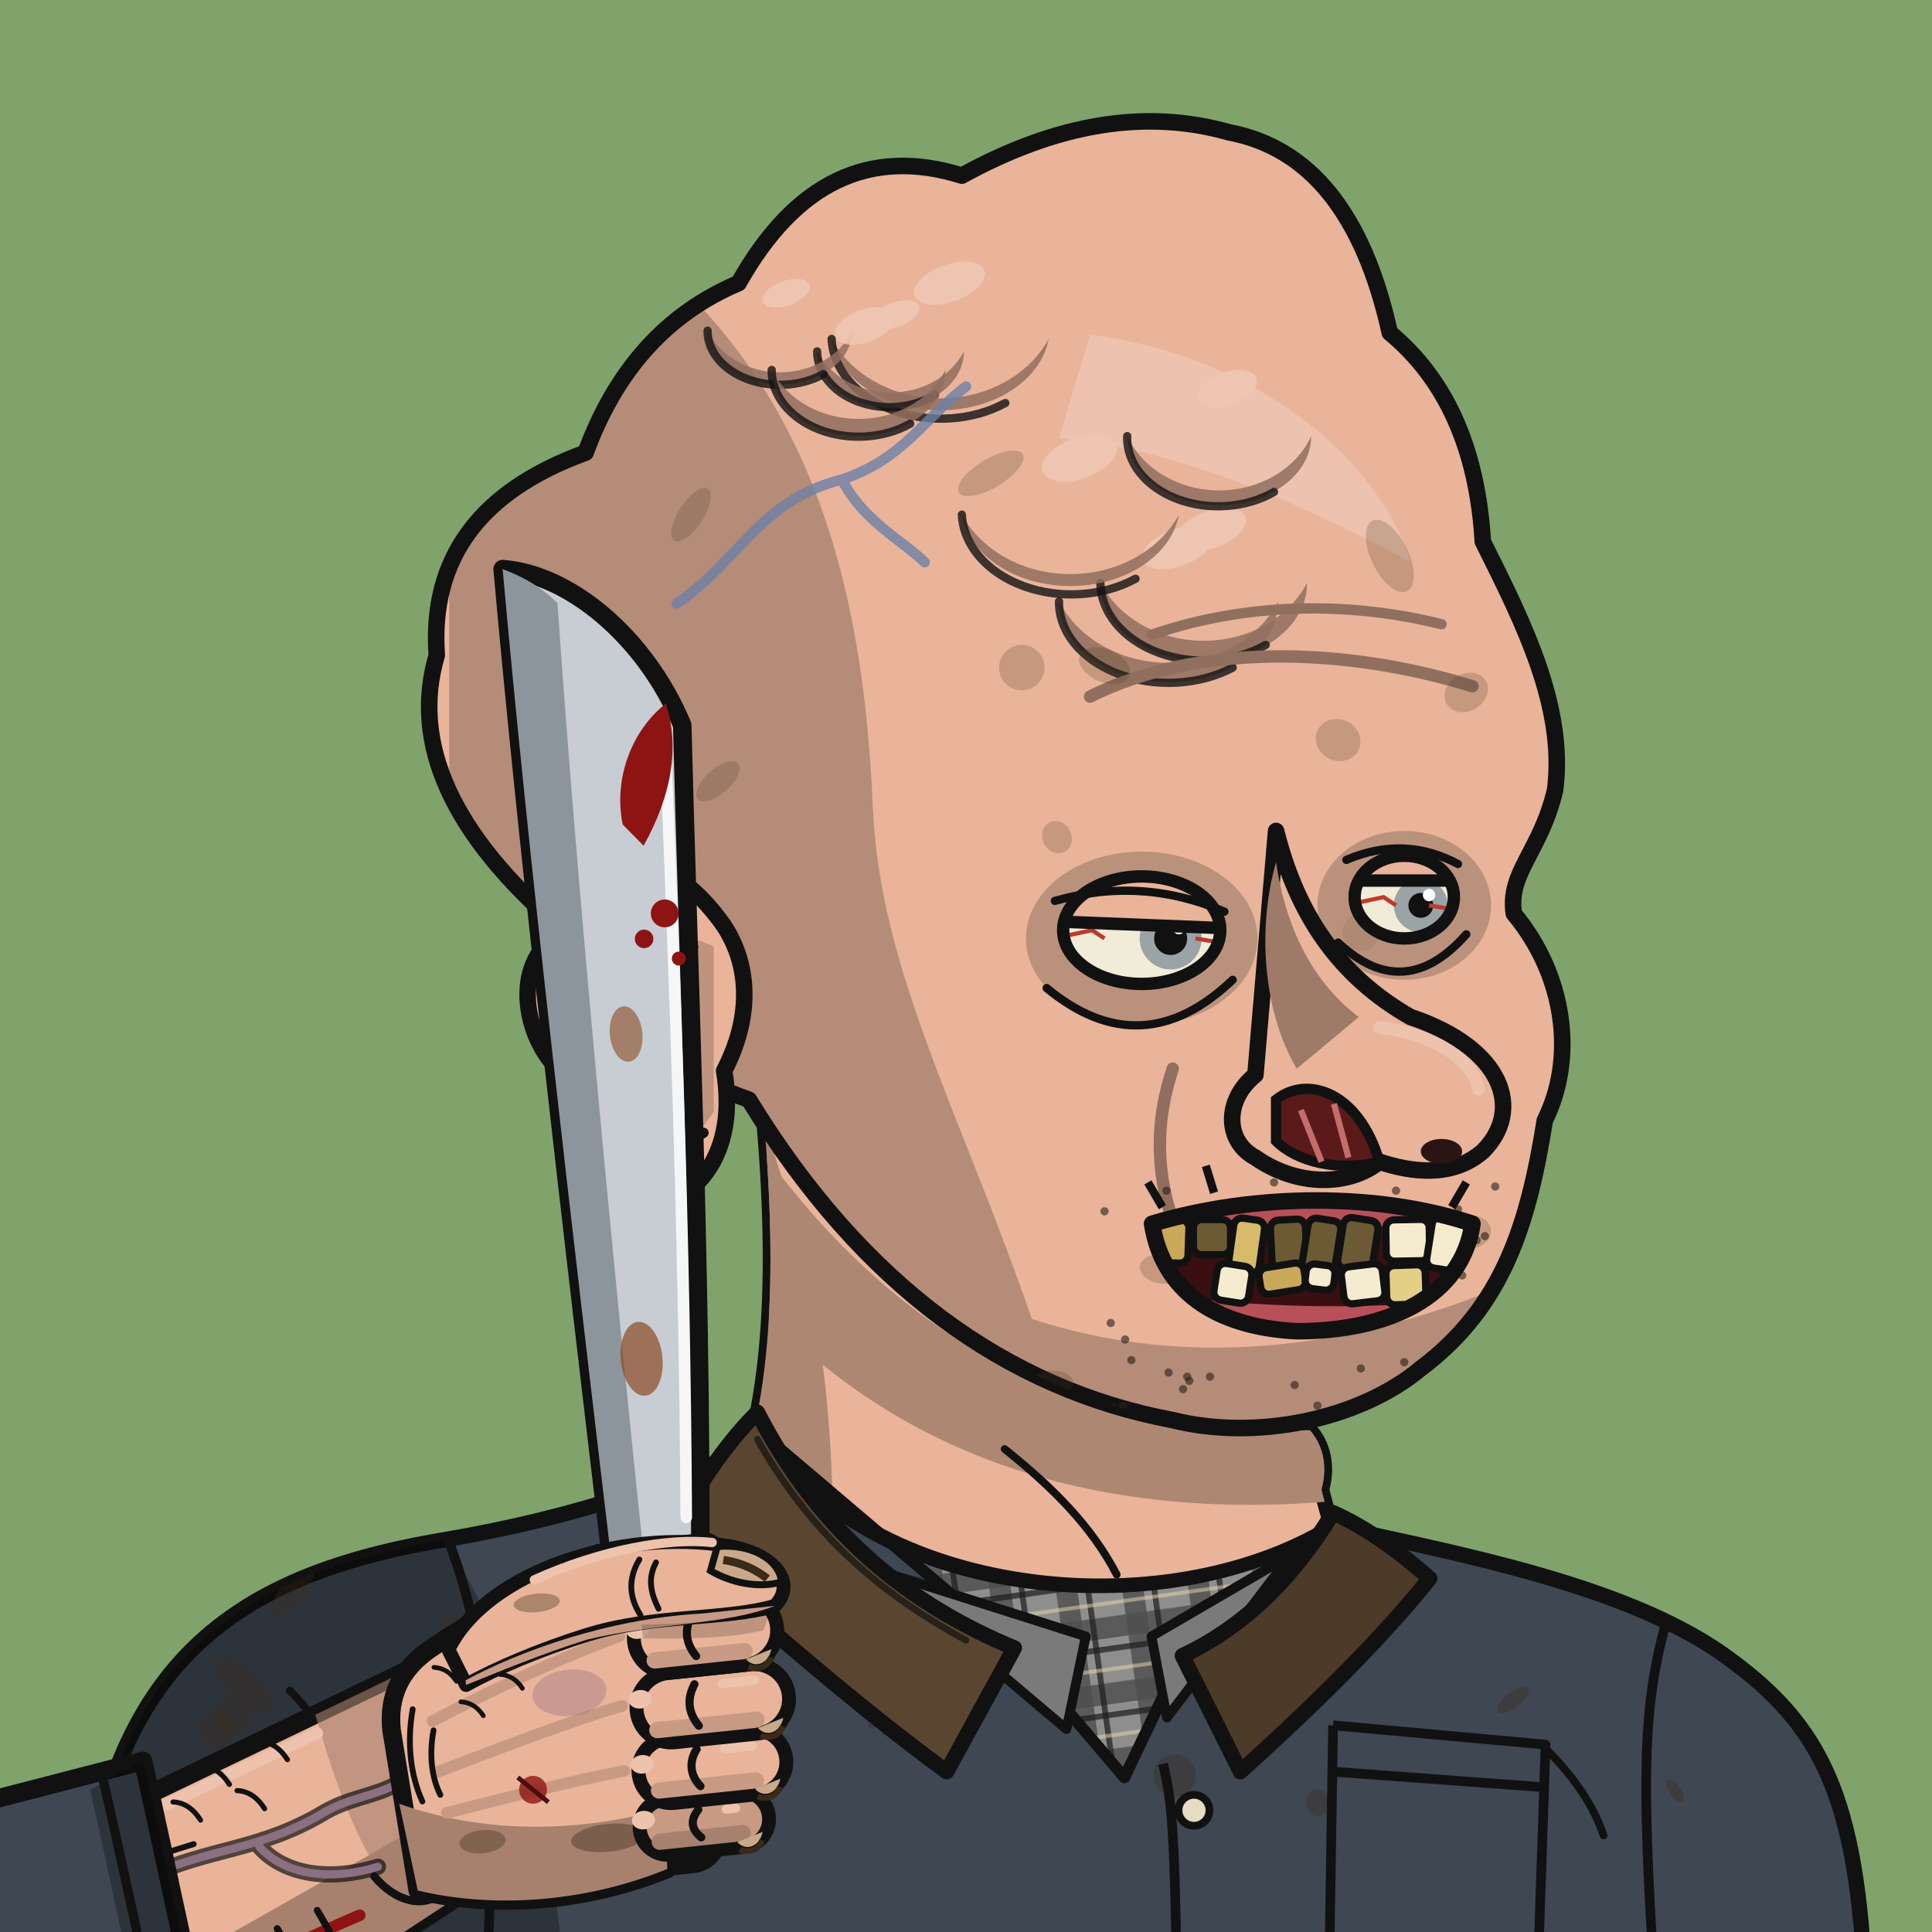
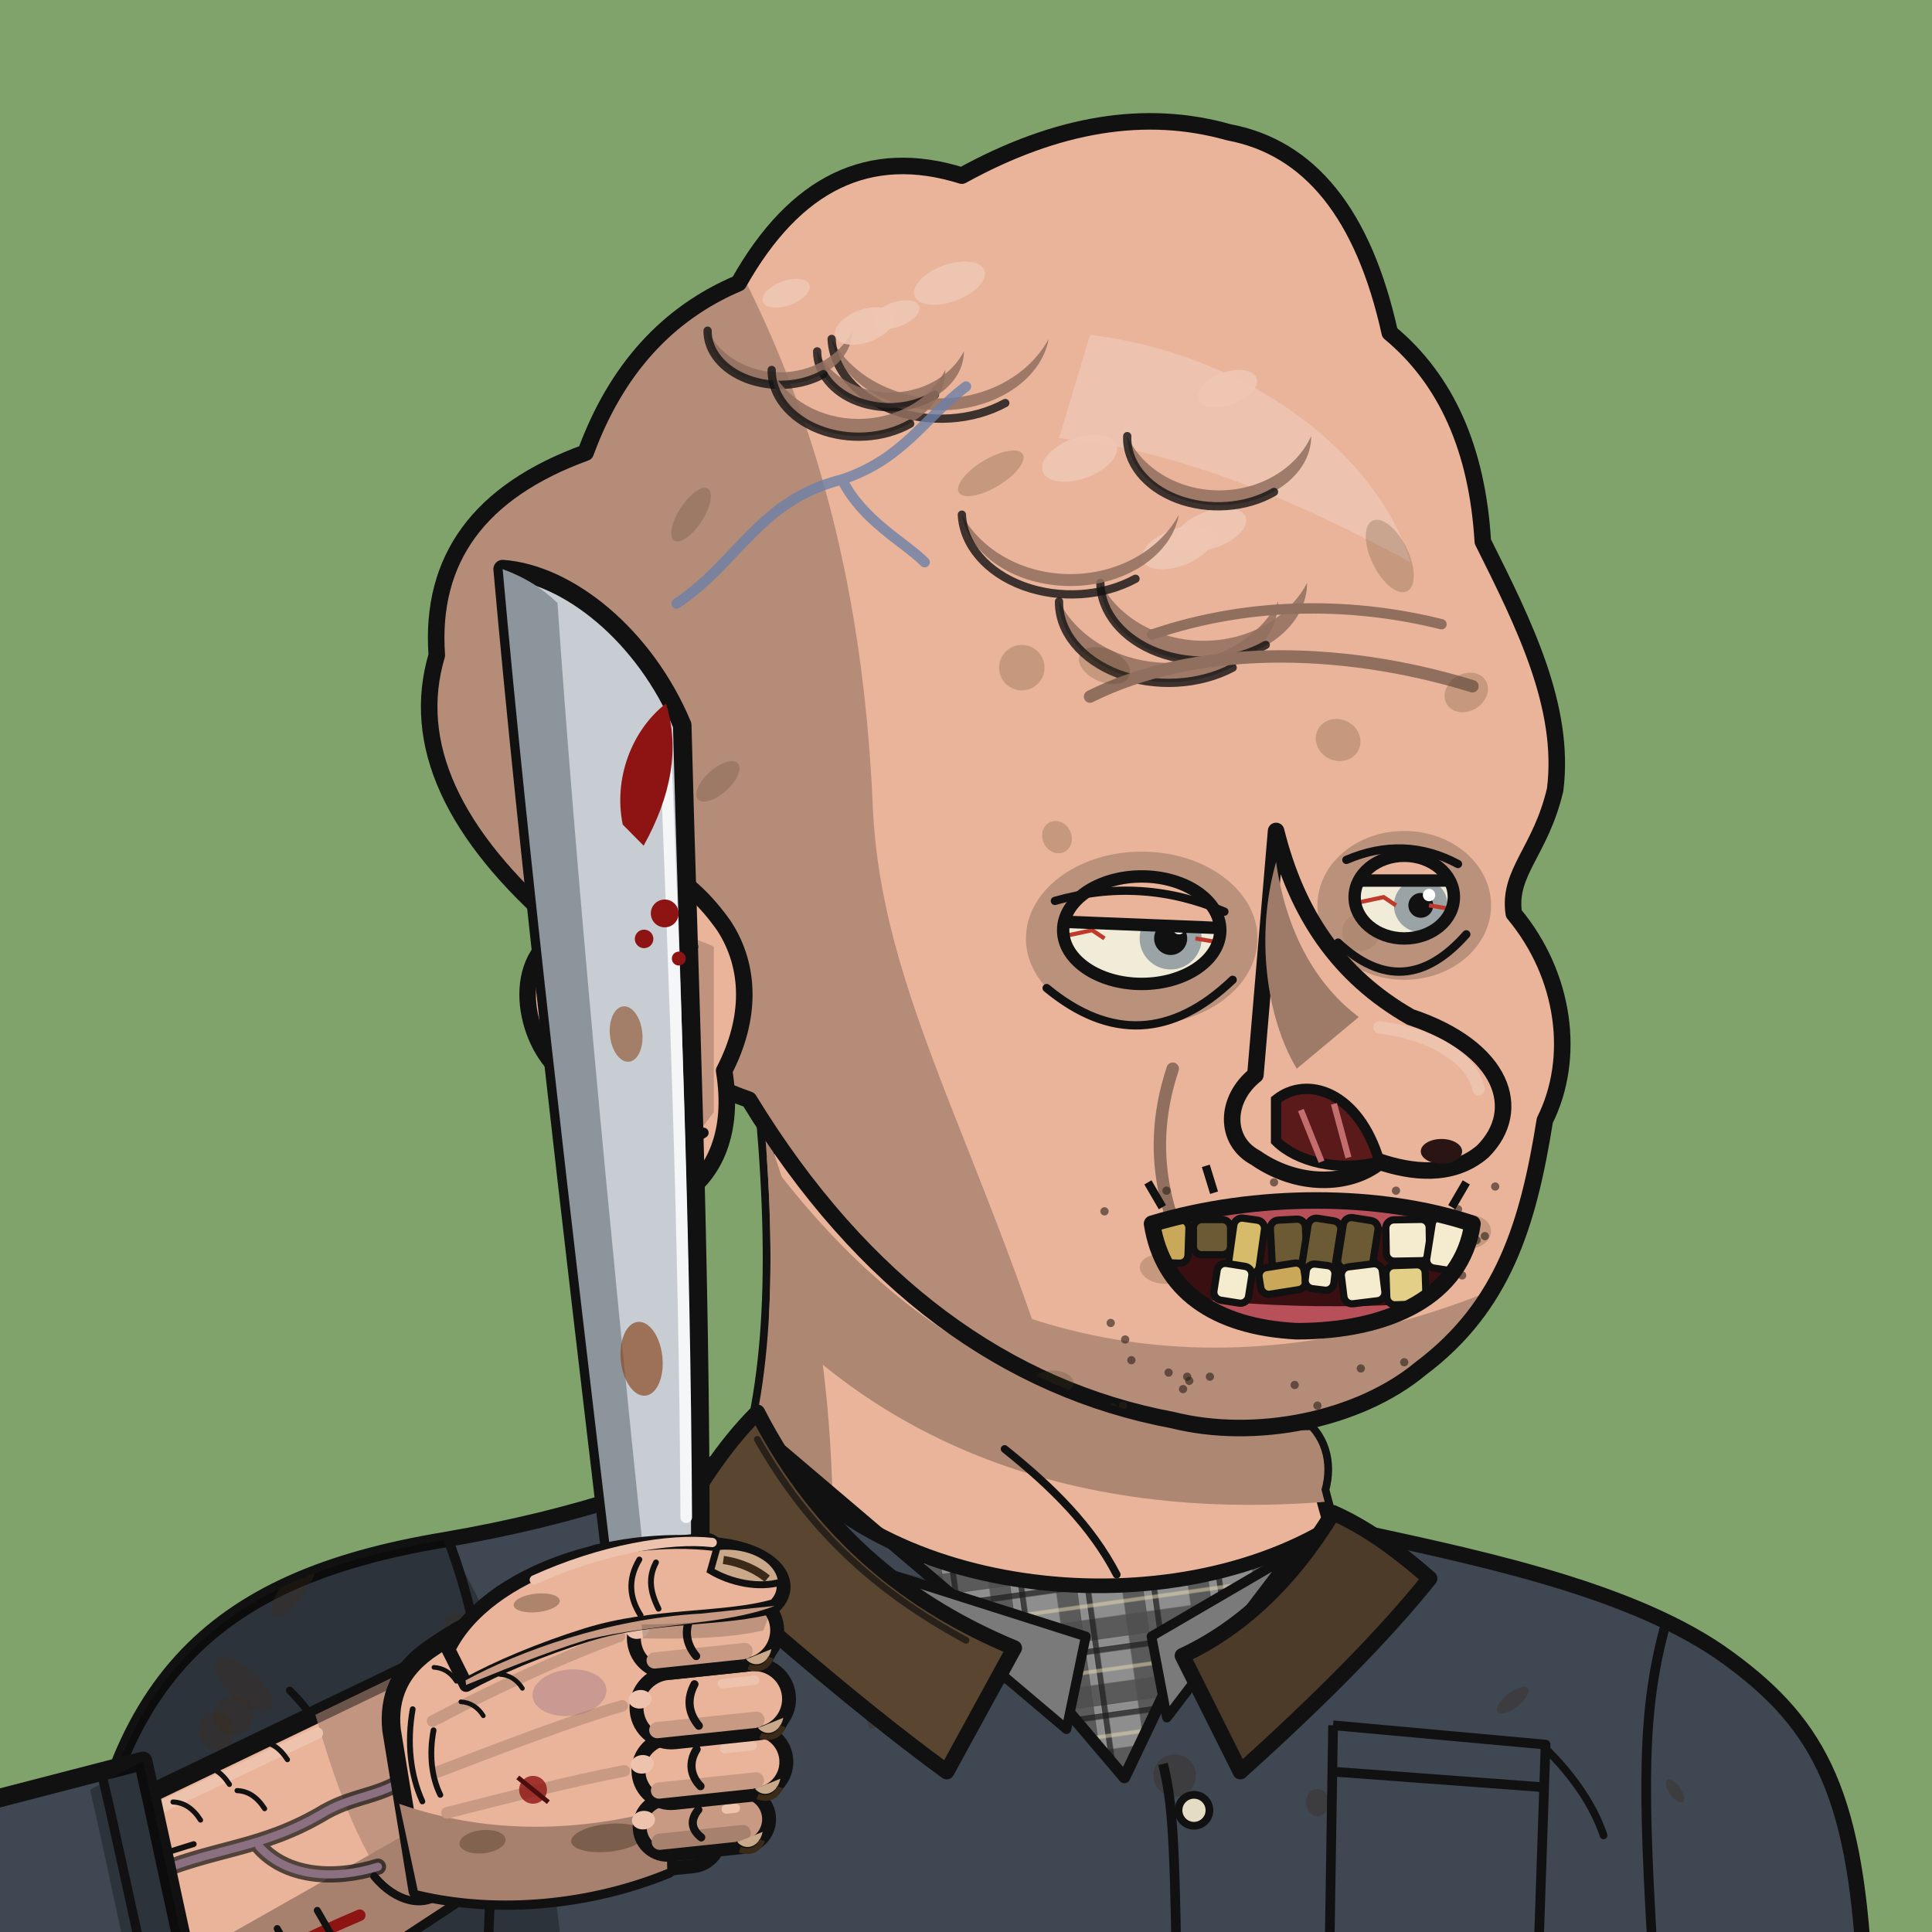
<svg xmlns="http://www.w3.org/2000/svg" viewBox="0 0 1000 1000" width="1000" height="1000">
  <rect width="1000" height="1000" fill="#7fa36b" />
  <g transform="translate(0 -55)">
    <g transform="translate(-35 25) scale(1.07)" />
    <path d="M 392 600 C 402 690 402 760 385 815 C 360 840 320 856 290 868 L 720 920 C 700 880 690 850 684 826 C 688 812 684 798 672 790 C 664 770 660 745 662 720 Z" fill="#e9b49a" stroke="#111111" stroke-width="8" stroke-linejoin="round" />
    <clipPath id="neckclip">
      <path d="M 392 600 C 402 690 402 760 385 815 C 360 840 320 856 290 868 L 720 920 C 700 880 690 850 684 826 C 688 812 684 798 672 790 C 664 770 660 745 662 720 Z" />
    </clipPath>
    <g clip-path="url(#neckclip)">
      <path d="M 380 630 C 450 735 540 800 690 795 L 690 832 C 540 845 440 790 380 715 Z" fill="#ae8773" />
      <path d="M 380 600 C 425 700 435 790 430 900 L 280 900 L 280 600 Z" fill="#ae8773" />
    </g>
    <path d="M 520 805 C 545 825 565 845 578 870" fill="none" stroke="#111111" stroke-width="4" stroke-linecap="round" />
    <clipPath id="torso">
      <path d="M 40 1075 C 50 925 110 872 230 852 C 300 840 350 822 398 800 C 450 880 600 900 690 845 C 760 860 840 876 890 910 C 940 945 960 980 965 1075 Z" />
    </clipPath>
    <path d="M 40 1075 C 50 925 110 872 230 852 C 300 840 350 822 398 800 C 450 880 600 900 690 845 C 760 860 840 876 890 910 C 940 945 960 980 965 1075 Z" fill="#3e4752" stroke="#111111" stroke-width="8" stroke-linejoin="round" />
    <g clip-path="url(#torso)">
      <path d="M 40 1075 C 50 925 110 872 230 852 C 262 900 280 960 292 1075 Z" fill="#000" opacity="0.28" />
      <path d="M 370 812 C 420 880 560 900 700 852 L 720 900 C 560 950 420 930 360 860 Z" fill="#000" opacity="0.22" />
    </g>
    <path d="M 232 852 C 252 905 258 960 252 1075" fill="none" stroke="#111111" stroke-width="5" stroke-linecap="round" />
    <path d="M 862 896 C 850 940 850 978 856 1075" fill="none" stroke="#111111" stroke-width="5" stroke-linecap="round" />
    <path d="M 300 930 C 330 950 350 975 360 1000 M 150 930 C 170 950 180 975 182 1000 M 800 960 C 815 975 825 990 830 1005" fill="none" stroke="#111111" stroke-width="4" stroke-linecap="round" />
    <g clip-path="url(#torso)">
      <ellipse cx="783" cy="935" rx="10" ry="4" transform="rotate(142 783 935)" fill="#3b2a18" opacity="0.32" />
      <ellipse cx="297" cy="933" rx="12" ry="11" transform="rotate(152 297 933)" fill="#3b2a18" opacity="0.32" />
      <ellipse cx="541" cy="896" rx="9" ry="6" transform="rotate(93 541 896)" fill="#3b2a18" opacity="0.32" />
      <ellipse cx="121" cy="943" rx="10" ry="10" transform="rotate(54 121 943)" fill="#3b2a18" opacity="0.32" />
      <ellipse cx="238" cy="896" rx="8" ry="6" transform="rotate(8 238 896)" fill="#3b2a18" opacity="0.32" />
      <ellipse cx="682" cy="988" rx="6" ry="7" transform="rotate(174 682 988)" fill="#3b2a18" opacity="0.32" />
      <ellipse cx="608" cy="974" rx="11" ry="11" transform="rotate(66 608 974)" fill="#3b2a18" opacity="0.32" />
      <ellipse cx="305" cy="908" rx="17" ry="3" transform="rotate(157 305 908)" fill="#3b2a18" opacity="0.32" />
      <ellipse cx="457" cy="933" rx="18" ry="5" transform="rotate(111 457 933)" fill="#3b2a18" opacity="0.32" />
      <ellipse cx="340" cy="913" rx="6" ry="4" transform="rotate(2 340 913)" fill="#3b2a18" opacity="0.32" />
      <ellipse cx="112" cy="951" rx="9" ry="10" transform="rotate(158 112 951)" fill="#3b2a18" opacity="0.32" />
      <ellipse cx="455" cy="879" rx="19" ry="6" transform="rotate(22 455 879)" fill="#3b2a18" opacity="0.32" />
      <ellipse cx="471" cy="883" rx="17" ry="10" transform="rotate(23 471 883)" fill="#3b2a18" opacity="0.32" />
      <ellipse cx="649" cy="894" rx="13" ry="10" transform="rotate(42 649 894)" fill="#3b2a18" opacity="0.32" />
      <ellipse cx="867" cy="982" rx="7" ry="3" transform="rotate(55 867 982)" fill="#3b2a18" opacity="0.32" />
      <ellipse cx="650" cy="875" rx="14" ry="9" transform="rotate(122 650 875)" fill="#3b2a18" opacity="0.32" />
      <ellipse cx="340" cy="987" rx="8" ry="4" transform="rotate(54 340 987)" fill="#3b2a18" opacity="0.32" />
      <ellipse cx="363" cy="934" rx="12" ry="7" transform="rotate(163 363 934)" fill="#3b2a18" opacity="0.32" />
      <ellipse cx="515" cy="874" rx="12" ry="4" transform="rotate(148 515 874)" fill="#3b2a18" opacity="0.32" />
      <ellipse cx="656" cy="949" rx="8" ry="5" transform="rotate(30 656 949)" fill="#3b2a18" opacity="0.32" />
      <ellipse cx="388" cy="945" rx="6" ry="5" transform="rotate(4 388 945)" fill="#3b2a18" opacity="0.32" />
      <ellipse cx="126" cy="927" rx="19" ry="8" transform="rotate(43 126 927)" fill="#3b2a18" opacity="0.32" />
      <ellipse cx="152" cy="877" rx="18" ry="6" transform="rotate(126 152 877)" fill="#3b2a18" opacity="0.32" />
      <ellipse cx="267" cy="929" rx="8" ry="5" transform="rotate(37 267 929)" fill="#3b2a18" opacity="0.32" />
    </g>
    <defs>
      <pattern id="plaidgrey" width="34" height="34" patternUnits="userSpaceOnUse" patternTransform="rotate(-8) skewY(0)">
        <rect width="34" height="34" fill="#8e8e8e" />
        <rect x="0" y="11" width="34" height="11" fill="#4e4e4e" opacity="0.8" />
        <rect x="11" y="0" width="11" height="34" fill="#4e4e4e" opacity="0.8" />
        <rect x="0" y="26" width="34" height="3" fill="#1c1c1c" opacity="0.7" />
        <rect x="26" y="0" width="3" height="34" fill="#1c1c1c" opacity="0.7" />
        <rect x="0" y="3" width="34" height="2" fill="#e8d9b0" opacity="0.5" />
      </pattern>
    </defs>
    <path d="M 405 806 C 450 880 600 900 688 846 L 612 912 L 582 975 L 525 908 Z" fill="url(#plaidgrey)" stroke="#111111" stroke-width="6" stroke-linejoin="round" />
    <path d="M 455 868 L 552 950 L 562 902 Z M 668 860 L 604 944 L 596 902 Z" fill="#7a7a7a" stroke="#111111" stroke-width="5" stroke-linejoin="round" />
    <path d="M 392 786 C 425 850 472 886 525 908 L 490 972 C 438 934 382 884 346 852 C 360 826 374 804 392 786 Z" fill="#5a4630" stroke="#111111" stroke-width="8" stroke-linejoin="round" />
    <path d="M 392 800 C 418 846 452 878 500 904" fill="none" stroke="#111111" stroke-width="3.5" stroke-linecap="round" opacity="0.7" />
    <path d="M 690 838 C 668 874 642 898 612 912 L 642 972 C 682 936 716 902 740 872 C 724 858 708 846 690 838 Z" fill="#4c3b28" stroke="#111111" stroke-width="8" stroke-linejoin="round" />
    <path d="M 602 968 C 606 985 608 998 609 1075" fill="none" stroke="#111111" stroke-width="5" />
    <circle cx="618" cy="992" r="8" fill="#e5dcc4" stroke="#111111" stroke-width="4" />
    <path d="M 690 948 L 800 958 L 796 1075 M 690 948 L 688 1075 M 690 972 L 798 980" fill="none" stroke="#111111" stroke-width="5" stroke-linejoin="round" />
    <g transform="translate(-35 25) scale(1.07)">
      <clipPath id="headclip">
        <path d="M 395 560 Q 322 534 304 477 Q 225 409 244 345 Q 239 275 316 247 Q 338 187 390 165 Q 431 92 498 113 Q 567 75 627 92 Q 686 103 705 189 Q 746 223 750 290 C 770 330 790 370 785 410 C 778 440 762 450 765 470 C 790 500 795 540 780 570 C 772 620 760 660 720 690 C 690 715 640 725 600 715 C 520 700 450 650 395 560 Z" />
      </clipPath>
      <path d="M 395 560 Q 322 534 304 477 Q 225 409 244 345 Q 239 275 316 247 Q 338 187 390 165 Q 431 92 498 113 Q 567 75 627 92 Q 686 103 705 189 Q 746 223 750 290 C 770 330 790 370 785 410 C 778 440 762 450 765 470 C 790 500 795 540 780 570 C 772 620 760 660 720 690 C 690 715 640 725 600 715 C 520 700 450 650 395 560 Z" fill="#e9b49a" />
      <g clip-path="url(#headclip)">
-         <path d="M 250 100 C 420 160 450 300 455 420 C 460 520 520 600 560 760 L 250 760 Z" fill="#b58c78" />
+         <path d="M 120 0 L 300 30 C 420 160 450 300 455 420 C 460 520 520 600 560 760 L 120 760 Z" fill="#b58c78" />
        <path d="M 420 600 C 520 690 640 700 760 650 L 760 760 L 400 760 Z" fill="#b58c78" />
        <path d="M 560 190 C 640 200 700 250 715 300 C 660 270 600 245 545 240 Z" fill="#eec6b3" opacity="0.8" />
        <path d="M 545 319 A 53 39 0 0 0 651 319 A 58 50 0 0 1 545 319 Z" fill="#906f5f" opacity="0.85" />
        <path d="M 545 319 A 53 39 0 0 0 629 351" fill="none" stroke="#111111" stroke-width="4" stroke-linecap="round" opacity="0.8" />
        <ellipse cx="611" cy="296" rx="18" ry="9" transform="rotate(-20 598 319)" fill="#eec6b3" opacity="0.9" />
        <path d="M 565 310 A 50 38 0 0 0 665 310 A 55 48 0 0 1 565 310 Z" fill="#906f5f" opacity="0.85" />
        <path d="M 565 310 A 50 38 0 0 0 645 340" fill="none" stroke="#111111" stroke-width="4" stroke-linecap="round" opacity="0.8" />
        <ellipse cx="627" cy="287" rx="18" ry="9" transform="rotate(-20 615 310)" fill="#eec6b3" opacity="0.9" />
        <path d="M 578 239 A 44 33 0 0 0 667 239 A 48 42 0 0 1 578 239 Z" fill="#906f5f" opacity="0.85" />
        <path d="M 578 239 A 44 33 0 0 0 649 266" fill="none" stroke="#111111" stroke-width="4" stroke-linecap="round" opacity="0.8" />
        <ellipse cx="634" cy="219" rx="15" ry="8" transform="rotate(-20 622 239)" fill="#eec6b3" opacity="0.9" />
        <path d="M 435 192 A 53 40 0 0 0 540 192 A 58 50 0 0 1 435 192 Z" fill="#906f5f" opacity="0.85" />
        <path d="M 435 192 A 53 40 0 0 0 519 223" fill="none" stroke="#111111" stroke-width="4" stroke-linecap="round" opacity="0.8" />
        <ellipse cx="501" cy="168" rx="18" ry="9" transform="rotate(-20 488 192)" fill="#eec6b3" opacity="0.9" />
        <path d="M 498 277 A 53 40 0 0 0 603 277 A 58 50 0 0 1 498 277 Z" fill="#906f5f" opacity="0.85" />
        <path d="M 498 277 A 53 40 0 0 0 582 308" fill="none" stroke="#111111" stroke-width="4" stroke-linecap="round" opacity="0.8" />
        <ellipse cx="564" cy="253" rx="19" ry="10" transform="rotate(-20 550 277)" fill="#eec6b3" opacity="0.9" />
        <path d="M 428 198 A 35 27 0 0 0 499 198 A 39 34 0 0 1 428 198 Z" fill="#906f5f" opacity="0.85" />
        <path d="M 428 198 A 35 27 0 0 0 485 219" fill="none" stroke="#111111" stroke-width="4" stroke-linecap="round" opacity="0.8" />
        <ellipse cx="472" cy="182" rx="12" ry="6" transform="rotate(-20 464 198)" fill="#eec6b3" opacity="0.9" />
        <path d="M 375 188 A 35 26 0 0 0 445 188 A 38 33 0 0 1 375 188 Z" fill="#906f5f" opacity="0.85" />
        <path d="M 375 188 A 35 26 0 0 0 431 209" fill="none" stroke="#111111" stroke-width="4" stroke-linecap="round" opacity="0.8" />
        <ellipse cx="419" cy="172" rx="12" ry="6" transform="rotate(-20 410 188)" fill="#eec6b3" opacity="0.9" />
        <path d="M 406 207 A 42 32 0 0 0 490 207 A 46 40 0 0 1 406 207 Z" fill="#906f5f" opacity="0.85" />
        <path d="M 406 207 A 42 32 0 0 0 473 233" fill="none" stroke="#111111" stroke-width="4" stroke-linecap="round" opacity="0.8" />
        <ellipse cx="458" cy="188" rx="15" ry="8" transform="rotate(-20 448 207)" fill="#eec6b3" opacity="0.9" />
        <path d="M 560 365 C 610 340 680 340 745 360" fill="none" stroke="#906f5f" stroke-width="6" stroke-linecap="round" />
        <path d="M 590 335 C 640 318 690 320 730 330" fill="none" stroke="#906f5f" stroke-width="5" stroke-linecap="round" />
        <path d="M 600 545 C 585 590 600 625 615 650" fill="none" stroke="#906f5f" stroke-width="6" stroke-linecap="round" />
      </g>
      <path d="M 395 560 Q 322 534 304 477 Q 225 409 244 345 Q 239 275 316 247 Q 338 187 390 165 Q 431 92 498 113 Q 567 75 627 92 Q 686 103 705 189 Q 746 223 750 290 C 770 330 790 370 785 410 C 778 440 762 450 765 470 C 790 500 795 540 780 570 C 772 620 760 660 720 690 C 690 715 640 725 600 715 C 520 700 450 650 395 560 Z" fill="none" stroke="#111111" stroke-width="8" stroke-linejoin="round" />
      <g clip-path="url(#headclip)">
        <ellipse cx="705" cy="297" rx="19" ry="9" transform="rotate(64 705 297)" fill="#4a3a22" opacity="0.22" />
        <ellipse cx="512" cy="257" rx="18" ry="7" transform="rotate(149 512 257)" fill="#4a3a22" opacity="0.22" />
        <ellipse cx="542" cy="697" rx="6" ry="10" transform="rotate(90 542 697)" fill="#4a3a22" opacity="0.22" />
        <ellipse cx="527" cy="351" rx="11" ry="11" transform="rotate(34 527 351)" fill="#4a3a22" opacity="0.22" />
        <ellipse cx="341" cy="479" rx="11" ry="7" transform="rotate(83 341 479)" fill="#4a3a22" opacity="0.22" />
        <ellipse cx="567" cy="350" rx="13" ry="8" transform="rotate(23 567 350)" fill="#4a3a22" opacity="0.22" />
        <ellipse cx="340" cy="395" rx="10" ry="8" transform="rotate(40 340 395)" fill="#4a3a22" opacity="0.22" />
        <ellipse cx="595" cy="642" rx="7" ry="11" transform="rotate(98 595 642)" fill="#4a3a22" opacity="0.22" />
        <ellipse cx="544" cy="433" rx="8" ry="7" transform="rotate(64 544 433)" fill="#4a3a22" opacity="0.22" />
        <ellipse cx="742" cy="363" rx="11" ry="9" transform="rotate(149 742 363)" fill="#4a3a22" opacity="0.22" />
        <ellipse cx="691" cy="479" rx="9" ry="9" transform="rotate(154 691 479)" fill="#4a3a22" opacity="0.22" />
        <ellipse cx="380" cy="406" rx="13" ry="6" transform="rotate(138 380 406)" fill="#4a3a22" opacity="0.22" />
        <ellipse cx="680" cy="386" rx="10" ry="11" transform="rotate(116 680 386)" fill="#4a3a22" opacity="0.22" />
        <ellipse cx="680" cy="554" rx="12" ry="6" transform="rotate(28 680 554)" fill="#4a3a22" opacity="0.22" />
        <ellipse cx="367" cy="277" rx="15" ry="6" transform="rotate(123 367 277)" fill="#4a3a22" opacity="0.22" />
        <ellipse cx="744" cy="624" rx="8" ry="10" transform="rotate(84 744 624)" fill="#4a3a22" opacity="0.22" />
        <circle cx="604" cy="628" r="2" fill="#2a2018" opacity="0.6" />
        <circle cx="668" cy="644" r="2" fill="#2a2018" opacity="0.6" />
        <circle cx="691" cy="690" r="2" fill="#2a2018" opacity="0.6" />
        <circle cx="608" cy="696" r="2" fill="#2a2018" opacity="0.6" />
        <circle cx="708" cy="604" r="2" fill="#2a2018" opacity="0.6" />
        <circle cx="670" cy="708" r="2" fill="#2a2018" opacity="0.6" />
        <circle cx="705" cy="645" r="2" fill="#2a2018" opacity="0.6" />
        <circle cx="571" cy="709" r="2" fill="#2a2018" opacity="0.6" />
        <circle cx="577" cy="676" r="2" fill="#2a2018" opacity="0.6" />
        <circle cx="570" cy="668" r="2" fill="#2a2018" opacity="0.6" />
        <circle cx="756" cy="602" r="2" fill="#2a2018" opacity="0.6" />
        <circle cx="686" cy="653" r="2" fill="#2a2018" opacity="0.6" />
        <circle cx="740" cy="645" r="2" fill="#2a2018" opacity="0.6" />
        <circle cx="567" cy="614" r="2" fill="#2a2018" opacity="0.6" />
        <circle cx="679" cy="635" r="2" fill="#2a2018" opacity="0.6" />
        <circle cx="717" cy="641" r="2" fill="#2a2018" opacity="0.6" />
        <circle cx="684" cy="640" r="2" fill="#2a2018" opacity="0.6" />
        <circle cx="597" cy="604" r="2" fill="#2a2018" opacity="0.6" />
        <circle cx="659" cy="698" r="2" fill="#2a2018" opacity="0.6" />
        <circle cx="771" cy="705" r="2" fill="#2a2018" opacity="0.6" />
        <circle cx="598" cy="692" r="2" fill="#2a2018" opacity="0.6" />
        <circle cx="607" cy="694" r="2" fill="#2a2018" opacity="0.6" />
        <circle cx="580" cy="686" r="2" fill="#2a2018" opacity="0.6" />
        <circle cx="747" cy="628" r="2" fill="#2a2018" opacity="0.6" />
        <circle cx="738" cy="613" r="2" fill="#2a2018" opacity="0.6" />
        <circle cx="618" cy="650" r="2" fill="#2a2018" opacity="0.6" />
        <circle cx="576" cy="708" r="2" fill="#2a2018" opacity="0.6" />
        <circle cx="707" cy="702" r="2" fill="#2a2018" opacity="0.6" />
        <circle cx="681" cy="645" r="2" fill="#2a2018" opacity="0.6" />
        <circle cx="605" cy="700" r="2" fill="#2a2018" opacity="0.6" />
        <circle cx="649" cy="635" r="2" fill="#2a2018" opacity="0.6" />
        <circle cx="615" cy="649" r="2" fill="#2a2018" opacity="0.6" />
        <circle cx="737" cy="627" r="2" fill="#2a2018" opacity="0.6" />
        <circle cx="668" cy="616" r="2" fill="#2a2018" opacity="0.6" />
        <circle cx="649" cy="600" r="2" fill="#2a2018" opacity="0.6" />
        <circle cx="751" cy="626" r="2" fill="#2a2018" opacity="0.6" />
        <circle cx="712" cy="617" r="2" fill="#2a2018" opacity="0.6" />
        <circle cx="712" cy="687" r="2" fill="#2a2018" opacity="0.6" />
        <circle cx="618" cy="694" r="2" fill="#2a2018" opacity="0.6" />
        <circle cx="724" cy="657" r="2" fill="#2a2018" opacity="0.6" />
        <path d="M 360 320 C 390 300 400 270 440 260 C 470 250 480 230 500 215 M 440 260 C 450 280 470 290 480 300" fill="none" stroke="#6b7fa8" stroke-width="5" stroke-linecap="round" opacity="0.8" />
      </g>
      <g transform="translate(-22 6)">
        <path d="M 405 470 C 370 420 320 430 318 480 C 300 500 315 540 335 545 C 320 575 350 610 385 600 C 400 590 410 570 405 540 C 418 515 418 490 405 470 Z" fill="#e9b49a" stroke="#111111" stroke-width="8" stroke-linejoin="round" />
        <path d="M 400 480 C 380 470 350 470 345 500 C 345 540 360 570 385 580 L 400 560 Z" fill="#a37d6b" opacity="0.6" />
        <path d="M 390 480 C 360 460 340 480 350 500 C 335 520 355 545 375 540 C 360 560 380 580 395 570" fill="none" stroke="#111111" stroke-width="5" stroke-linecap="round" />
        <circle cx="345" cy="515" r="10" fill="#a37d6b" />
        <circle cx="365" cy="560" r="8" fill="#a37d6b" />
      </g>
      <ellipse cx="585" cy="482" rx="56" ry="42" fill="#a7816e" opacity="0.7" />
      <path d="M 539 506 Q 585 544 629 502" fill="none" stroke="#111111" stroke-width="4" stroke-linecap="round" />
      <clipPath id="e585478">
        <ellipse cx="585" cy="478" rx="38" ry="26" />
      </clipPath>
      <ellipse cx="585" cy="478" rx="38" ry="26" fill="#f1ecd8" />
      <g clip-path="url(#e585478)">
        <circle cx="599" cy="482" r="15" fill="#9aa3a6" />
        <circle cx="599" cy="482" r="8" fill="#111" />
        <circle cx="603" cy="477" r="3" fill="#fff" />
        <path d="M 547 481 l 14 -3 l 6 4 M 623 484 l -12 -2" stroke="#c0392b" stroke-width="2" fill="none" />
        <rect x="545" y="450" width="80" height="23.84" fill="#e9b49a" />
        <path d="M 545 473.84 L 625 477.04" stroke="#111111" stroke-width="6" />
      </g>
      <ellipse cx="585" cy="478" rx="38" ry="26" fill="none" stroke="#111111" stroke-width="6" />
      <path d="M 543 463.84 Q 585 451.84 625 469.04" fill="none" stroke="#111111" stroke-width="4" stroke-linecap="round" />
      <ellipse cx="712" cy="466" rx="42" ry="36" fill="#a7816e" opacity="0.7" />
      <path d="M 680 484 Q 712 514 742 480" fill="none" stroke="#111111" stroke-width="4" stroke-linecap="round" />
      <clipPath id="e712462">
        <ellipse cx="712" cy="462" rx="24" ry="20" />
      </clipPath>
      <ellipse cx="712" cy="462" rx="24" ry="20" fill="#f1ecd8" />
      <g clip-path="url(#e712462)">
        <circle cx="720" cy="466" r="13" fill="#9aa3a6" />
        <circle cx="720" cy="466" r="6" fill="#111" />
        <circle cx="724" cy="461" r="3" fill="#fff" />
        <path d="M 688 465 l 14 -3 l 6 4 M 736 468 l -12 -2" stroke="#c0392b" stroke-width="2" fill="none" />
        <rect x="686" y="440" width="52" height="14.0" fill="#e9b49a" />
        <path d="M 686 454.0 L 738 454.0" stroke="#111111" stroke-width="6" />
      </g>
      <ellipse cx="712" cy="462" rx="24" ry="20" fill="none" stroke="#111111" stroke-width="6" />
      <path d="M 684 444.0 Q 712 432.0 738 446.0" fill="none" stroke="#111111" stroke-width="4" stroke-linecap="round" />
      <path d="M 650 430 C 660 470 680 500 715 520 C 760 535 770 565 750 585 C 735 598 715 595 700 590 C 685 602 660 602 640 588 C 625 580 625 560 640 548 Z" fill="#e9b49a" stroke="#111111" stroke-width="8" stroke-linejoin="round" />
      <path d="M 650 445 C 655 480 670 505 690 520 L 660 545 C 645 520 640 480 650 445 Z" fill="#9e7a68" />
      <path d="M 700 525 C 725 528 745 540 748 555" fill="none" stroke="#edc3ae" stroke-width="6" stroke-linecap="round" />
      <path d="M 650 560 C 665 548 690 556 700 590 C 680 595 660 590 650 580 Z" fill="#5a1a1a" stroke="#111111" stroke-width="5" />
      <path d="M 662 565 L 672 590 M 678 562 L 685 588" stroke="#c46d6d" stroke-width="3" />
      <ellipse cx="730" cy="585" rx="10" ry="6" fill="#2a1414" />
      <clipPath id="mclip">
        <path d="M 590 620 C 640 605 700 605 745 620 C 740 655 705 672 660 672 C 620 670 595 652 590 620 Z" />
      </clipPath>
      <path d="M 590 620 C 640 605 700 605 745 620 C 740 655 705 672 660 672 C 620 670 595 652 590 620 Z" fill="#3a0f12" />
      <g clip-path="url(#mclip)">
        <path d="M 580 600 L 760 600 L 760 628 C 700 618 640 618 580 632 Z" fill="#b8505a" />
        <rect x="592" y="618" width="16" height="21" rx="4" fill="#c9a85a" stroke="#111" stroke-width="3.5" transform="rotate(2 601 618)" />
        <rect x="610" y="618" width="18" height="17" rx="4" fill="#6b5a33" stroke="#111" stroke-width="3.5" transform="rotate(0 620 618)" />
        <rect x="630" y="618" width="15" height="26" rx="4" fill="#d6bb6a" stroke="#111" stroke-width="3.5" transform="rotate(8 639 618)" />
        <rect x="647" y="618" width="17" height="25" rx="4" fill="#6b5a33" stroke="#111" stroke-width="3.5" transform="rotate(-3 656 618)" />
        <rect x="666" y="618" width="16" height="26" rx="4" fill="#6b5a33" stroke="#111" stroke-width="3.5" transform="rotate(9 674 618)" />
        <rect x="683" y="618" width="17" height="25" rx="4" fill="#6b5a33" stroke="#111" stroke-width="3.5" transform="rotate(9 693 618)" />
        <rect x="703" y="618" width="21" height="20" rx="4" fill="#f5ecd0" stroke="#111" stroke-width="3.5" transform="rotate(-1 714 618)" />
        <rect x="726" y="618" width="22" height="25" rx="4" fill="#f5ecd0" stroke="#111" stroke-width="3.5" transform="rotate(9 738 618)" />
        <path d="M 580 680 L 760 680 L 760 655 C 700 662 640 662 580 652 Z" fill="#b8505a" />
        <rect x="622" y="640" width="17" height="18" rx="4" fill="#f5ecd0" stroke="#111" stroke-width="3.5" transform="rotate(9 631 640)" />
        <rect x="641" y="640" width="22" height="13" rx="4" fill="#c9a85a" stroke="#111" stroke-width="3.5" transform="rotate(-9 653 640)" />
        <rect x="665" y="640" width="14" height="12" rx="4" fill="#f5ecd0" stroke="#111" stroke-width="3.5" transform="rotate(7 673 640)" />
        <rect x="681" y="640" width="20" height="18" rx="4" fill="#f5ecd0" stroke="#111" stroke-width="3.5" transform="rotate(-7 692 640)" />
        <rect x="703" y="640" width="19" height="19" rx="4" fill="#e4cf86" stroke="#111" stroke-width="3.5" transform="rotate(-2 714 640)" />
      </g>
      <path d="M 590 620 C 640 605 700 605 745 620 C 740 655 705 672 660 672 C 620 670 595 652 590 620 Z" fill="none" stroke="#111" stroke-width="8" stroke-linejoin="round" />
      <path d="M 595 612 L 588 600 M 620 605 L 616 592 M 735 612 L 742 600" stroke="#111" stroke-width="4" />
    </g>
    <g transform="translate(345 950) rotate(-6) scale(1.2)">
      <path d="M -100 -40 L -520 110 L -520 280 L -100 64 Z" fill="#e9b49a" stroke="#111111" stroke-width="8" stroke-linejoin="round" />
      <path d="M -100 26 C -200 70 -360 140 -520 200 L -520 280 L -100 64 Z" fill="#a7816e" />
      <path d="M -100 -40 L -150 -22 C -146 0 -140 30 -128 52 L -100 64 Z" fill="#a7816e" opacity="0.6" />
      <path d="M -150 -14 L -230 14" stroke="#edc3ae" stroke-width="5" stroke-linecap="round" />
      <path d="M -230 40 C -200 30 -180 34 -150 20 C -136 14 -124 16 -112 8 M -180 32 C -170 46 -150 50 -130 46" fill="none" stroke="#111111" stroke-width="7" stroke-linecap="round" opacity="0.7" />
      <path d="M -230 40 C -200 30 -180 34 -150 20 C -136 14 -124 16 -112 8 M -180 32 C -170 46 -150 50 -130 46" fill="none" stroke="#8a7080" stroke-width="3.5" stroke-linecap="round" />
      <path d="M -132 50 C -124 62 -112 66 -104 60" fill="none" stroke="#111111" stroke-width="3.5" stroke-linecap="round" />
      <path d="M -200 86 C -180 80 -160 72 -140 66" fill="none" stroke="#8e1414" stroke-width="5" stroke-linecap="round" />
      <path d="M -194 74 L -186 92" stroke="#111111" stroke-width="3" stroke-linecap="round" />
      <path d="M -176 68 L -168 86" stroke="#111111" stroke-width="3" stroke-linecap="round" />
      <path d="M -158 62 L -150 80" stroke="#111111" stroke-width="3" stroke-linecap="round" />
      <path d="M -164 -4 q -4 -8 -11 -9" fill="none" stroke="#111111" stroke-width="2.2" stroke-linecap="round" />
      <path d="M -190 4 q -4 -8 -11 -9" fill="none" stroke="#111111" stroke-width="2.2" stroke-linecap="round" />
      <path d="M -176 16 q -4 -8 -11 -9" fill="none" stroke="#111111" stroke-width="2.2" stroke-linecap="round" />
      <path d="M -204 18 q -4 -8 -11 -9" fill="none" stroke="#111111" stroke-width="2.2" stroke-linecap="round" />
      <path d="M -226 -10 C -220 40 -216 90 -208 138 L -560 340 L -560 40 Z" fill="#3e4752" stroke="#111111" stroke-width="8" stroke-linejoin="round" />
      <path d="M -226 -10 C -220 40 -216 90 -208 138 L -232 150 C -240 100 -244 50 -250 0 Z" fill="#000" opacity="0.28" />
      <path d="M -244 -4 C -238 44 -234 92 -226 142" fill="none" stroke="#111111" stroke-width="4" />
      <path d="M -212 120 l 10 8 M -214 100 l 9 4 M -218 30 l 10 -2" stroke="#111111" stroke-width="2.5" stroke-linecap="round" />
      <path d="M -16 -70 L 22 -70 C 36 -200 44 -330 52 -430 C 40 -470 10 -500 -18 -505 C -20 -380 -18 -220 -16 -70 Z" fill="#c7cdd2" stroke="#111111" stroke-width="8" stroke-linejoin="round" />
      <path d="M -16 -70 C -18 -220 -20 -380 -18 -505 C -8 -500 -2 -495 4 -488 C 0 -380 -2 -220 -2 -70 Z" fill="#8d959c" />
      <path d="M 18 -90 C 30 -210 38 -330 44 -425" fill="none" stroke="#f4f6f7" stroke-width="5" stroke-linecap="round" />
      <ellipse cx="6" cy="-160" rx="9" ry="16" fill="#8a4a22" opacity="0.7" />
      <ellipse cx="14" cy="-300" rx="7" ry="12" fill="#8a4a22" opacity="0.6" />
      <path d="M 30 -380 C 44 -400 50 -420 46 -440 C 30 -430 20 -410 22 -390 Z" fill="#8e1414" />
      <circle cx="36" cy="-350" r="6" fill="#8e1414" />
      <circle cx="26" cy="-340" r="4" fill="#8e1414" />
      <circle cx="40" cy="-330" r="3" fill="#8e1414" />
      <rect x="-26" y="-80" width="56" height="16" rx="5" fill="#3a3a3a" stroke="#111111" stroke-width="5" />
      <rect x="-18.0" y="-66" width="36" height="126" rx="12.6" fill="#2f2f2f" stroke="#111111" stroke-width="6" />
      <path d="M -12.0 -58 L -12.0 52" stroke="#777777" stroke-width="4" stroke-linecap="round" />
      <circle cx="0" cy="-41" r="5" fill="#d9d2b8" stroke="#111111" stroke-width="2.5" />
      <circle cx="0" cy="35" r="5" fill="#d9d2b8" stroke="#111111" stroke-width="2.5" />
      <path d="M 22 -60 C -10 -72 -60 -66 -96 -46 C -112 -38 -118 -26 -118 -12 L -114 58 C -80 70 -40 70 -6 60 Z" fill="#e9b49a" stroke="#111111" stroke-width="8" stroke-linejoin="round" />
      <path d="M -118 20 L -114 58 C -80 70 -40 70 -6 60 L -4 34 C -40 40 -80 38 -118 20 Z" fill="#a7816e" />
      <path d="M -100 -14 C -70 -26 -40 -36 -16 -42 M -100 8 C -70 0 -40 -8 -18 -12 M -98 26 C -70 22 -44 18 -20 16" fill="none" stroke="#c89a84" stroke-width="5" stroke-linecap="round" />
      <path d="M -80 -50 C -50 -62 -20 -64 6 -60" fill="none" stroke="#edc3ae" stroke-width="5" stroke-linecap="round" />
      <path d="M -108 -20 C -112 -6 -112 8 -108 20 M -100 -10 C -103 0 -103 10 -100 18" fill="none" stroke="#111111" stroke-width="2.5" stroke-linecap="round" />
      <circle cx="-60" cy="20" r="6" fill="#8e1414" opacity="0.8" />
      <path d="M -66 14 l 12 12" stroke="#4a0e0e" stroke-width="2" />
      <ellipse cx="-40" cy="-20" rx="16" ry="10" fill="#6b4a7a" opacity="0.25" />
      <ellipse cx="-30" cy="44" rx="16" ry="6" fill="#3b2a18" opacity="0.4" />
      <ellipse cx="-84" cy="40" rx="10" ry="5" fill="#3b2a18" opacity="0.35" />
      <path d="M -88 -30 q -3 -6 -9 -7" fill="none" stroke="#111111" stroke-width="2" stroke-linecap="round" />
      <path d="M -70 -34 q -3 -6 -9 -7" fill="none" stroke="#111111" stroke-width="2" stroke-linecap="round" />
      <path d="M -78 -14 q -3 -6 -9 -7" fill="none" stroke="#111111" stroke-width="2" stroke-linecap="round" />
      <path d="M -60 -24 q -3 -6 -9 -7" fill="none" stroke="#111111" stroke-width="2" stroke-linecap="round" />
      <rect x="-16" y="30" width="56" height="24" rx="12.0" fill="#c89a84" stroke="#111111" stroke-width="6" />
      <path d="M -8 48 L 28 48" stroke="#a7816e" stroke-width="7" stroke-linecap="round" />
      <ellipse cx="-14" cy="38" rx="5" ry="4" fill="#edc3ae" />
      <path d="M 10 36 C 6 40 6 44 10 48" fill="none" stroke="#111111" stroke-width="3.5" stroke-linecap="round" />
      <path d="M 22 37 L 26 37" stroke="#edc3ae" stroke-width="4" stroke-linecap="round" />
      <path d="M 24 52 C 28 58 36 56 38 48" fill="#c9a98a" stroke="#111111" stroke-width="2.5" />
      <path d="M 26 55 C 30 57 34 56 36 52" fill="none" stroke="#3b2a18" stroke-width="2.5" />
      <rect x="-14" y="4" width="64" height="28" rx="14.0" fill="#e9b49a" stroke="#111111" stroke-width="6" />
      <path d="M -6 26 L 36 26" stroke="#c89a84" stroke-width="7" stroke-linecap="round" />
      <ellipse cx="-12" cy="14" rx="5" ry="4" fill="#edc3ae" />
      <path d="M 12 10 C 8 15 8 21 12 26" fill="none" stroke="#111111" stroke-width="3.5" stroke-linecap="round" />
      <path d="M 24 11 L 36 11" stroke="#edc3ae" stroke-width="4" stroke-linecap="round" />
      <path d="M 34 30 C 38 36 46 34 48 26" fill="#c9a98a" stroke="#111111" stroke-width="2.5" />
      <path d="M 36 33 C 40 35 44 34 46 30" fill="none" stroke="#3b2a18" stroke-width="2.5" />
      <rect x="-12" y="-24" width="66" height="30" rx="15.0" fill="#e9b49a" stroke="#111111" stroke-width="6" />
      <path d="M -4 0 L 39 0" stroke="#c89a84" stroke-width="7" stroke-linecap="round" />
      <ellipse cx="-10" cy="-14" rx="5" ry="4" fill="#edc3ae" />
      <path d="M 14 -18 C 10 -12 10 -6 14 0" fill="none" stroke="#111111" stroke-width="3.5" stroke-linecap="round" />
      <path d="M 26 -17 L 40 -17" stroke="#edc3ae" stroke-width="4" stroke-linecap="round" />
      <path d="M 38 4 C 42 10 50 8 52 0" fill="#c9a98a" stroke="#111111" stroke-width="2.5" />
      <path d="M 40 7 C 44 9 48 8 50 4" fill="none" stroke="#3b2a18" stroke-width="2.5" />
      <rect x="-10" y="-54" width="62" height="30" rx="15.0" fill="#e9b49a" stroke="#111111" stroke-width="6" />
      <path d="M -2 -30 L 37 -30" stroke="#c89a84" stroke-width="7" stroke-linecap="round" />
      <ellipse cx="-8" cy="-44" rx="5" ry="4" fill="#edc3ae" />
      <path d="M 16 -48 C 12 -42 12 -36 16 -30" fill="none" stroke="#111111" stroke-width="3.5" stroke-linecap="round" />
      <path d="M 28 -47 L 38 -47" stroke="#edc3ae" stroke-width="4" stroke-linecap="round" />
      <path d="M 36 -26 C 40 -20 48 -22 50 -30" fill="#c9a98a" stroke="#111111" stroke-width="2.5" />
      <path d="M 38 -23 C 42 -21 46 -22 48 -26" fill="none" stroke="#3b2a18" stroke-width="2.5" />
      <path d="M -90 -44 C -70 -76 -10 -88 34 -76 C 56 -70 62 -56 52 -48 C 30 -44 0 -50 -30 -44 C -50 -40 -70 -34 -84 -28 Z" fill="#e9b49a" stroke="#111111" stroke-width="6" stroke-linejoin="round" />
      <path d="M -84 -30 C -60 -40 -20 -50 20 -48 C 36 -48 48 -48 52 -48 C 30 -42 0 -46 -30 -42 C -50 -38 -70 -32 -84 -28 Z" fill="#c89a84" />
      <path d="M -6 -46 C 14 -44 34 -44 50 -46 L 46 -38 C 30 -36 10 -38 -6 -40 Z" fill="#000" opacity="0.18" />
      <path d="M 30 -76 C 44 -76 56 -68 56 -58 C 46 -56 34 -60 26 -66 Z" fill="#c9a98a" stroke="#111111" stroke-width="3" />
      <path d="M 32 -70 C 40 -68 46 -64 50 -60" fill="none" stroke="#3b2a18" stroke-width="3.5" />
      <path d="M -50 -70 C -20 -80 10 -82 28 -78" fill="none" stroke="#edc3ae" stroke-width="4" stroke-linecap="round" />
      <path d="M -6 -50 C -10 -58 -10 -66 -4 -74 M 2 -52 C -1 -60 -1 -66 3 -72" fill="none" stroke="#111111" stroke-width="2.5" stroke-linecap="round" />
      <ellipse cx="-50" cy="-60" rx="10" ry="4" fill="#3b2a18" opacity="0.35" />
    </g>
  </g>
</svg>
